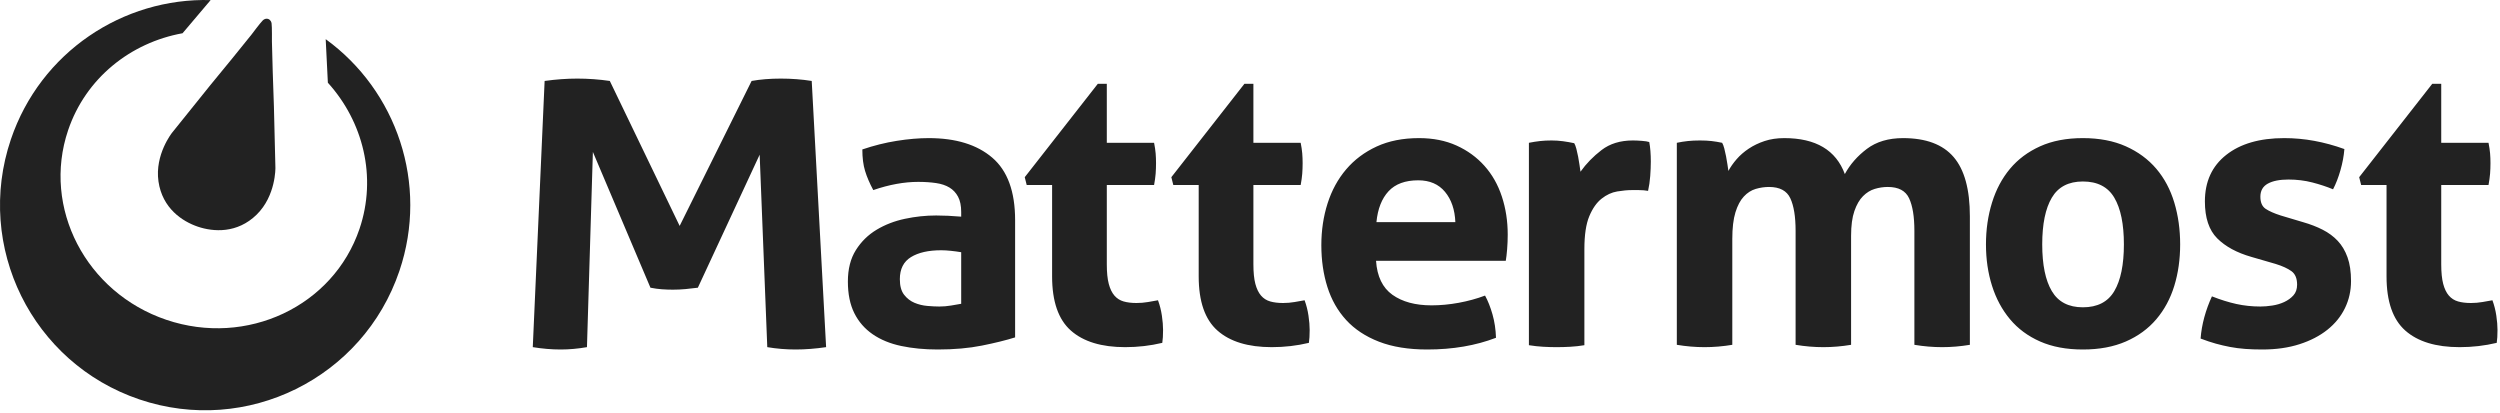
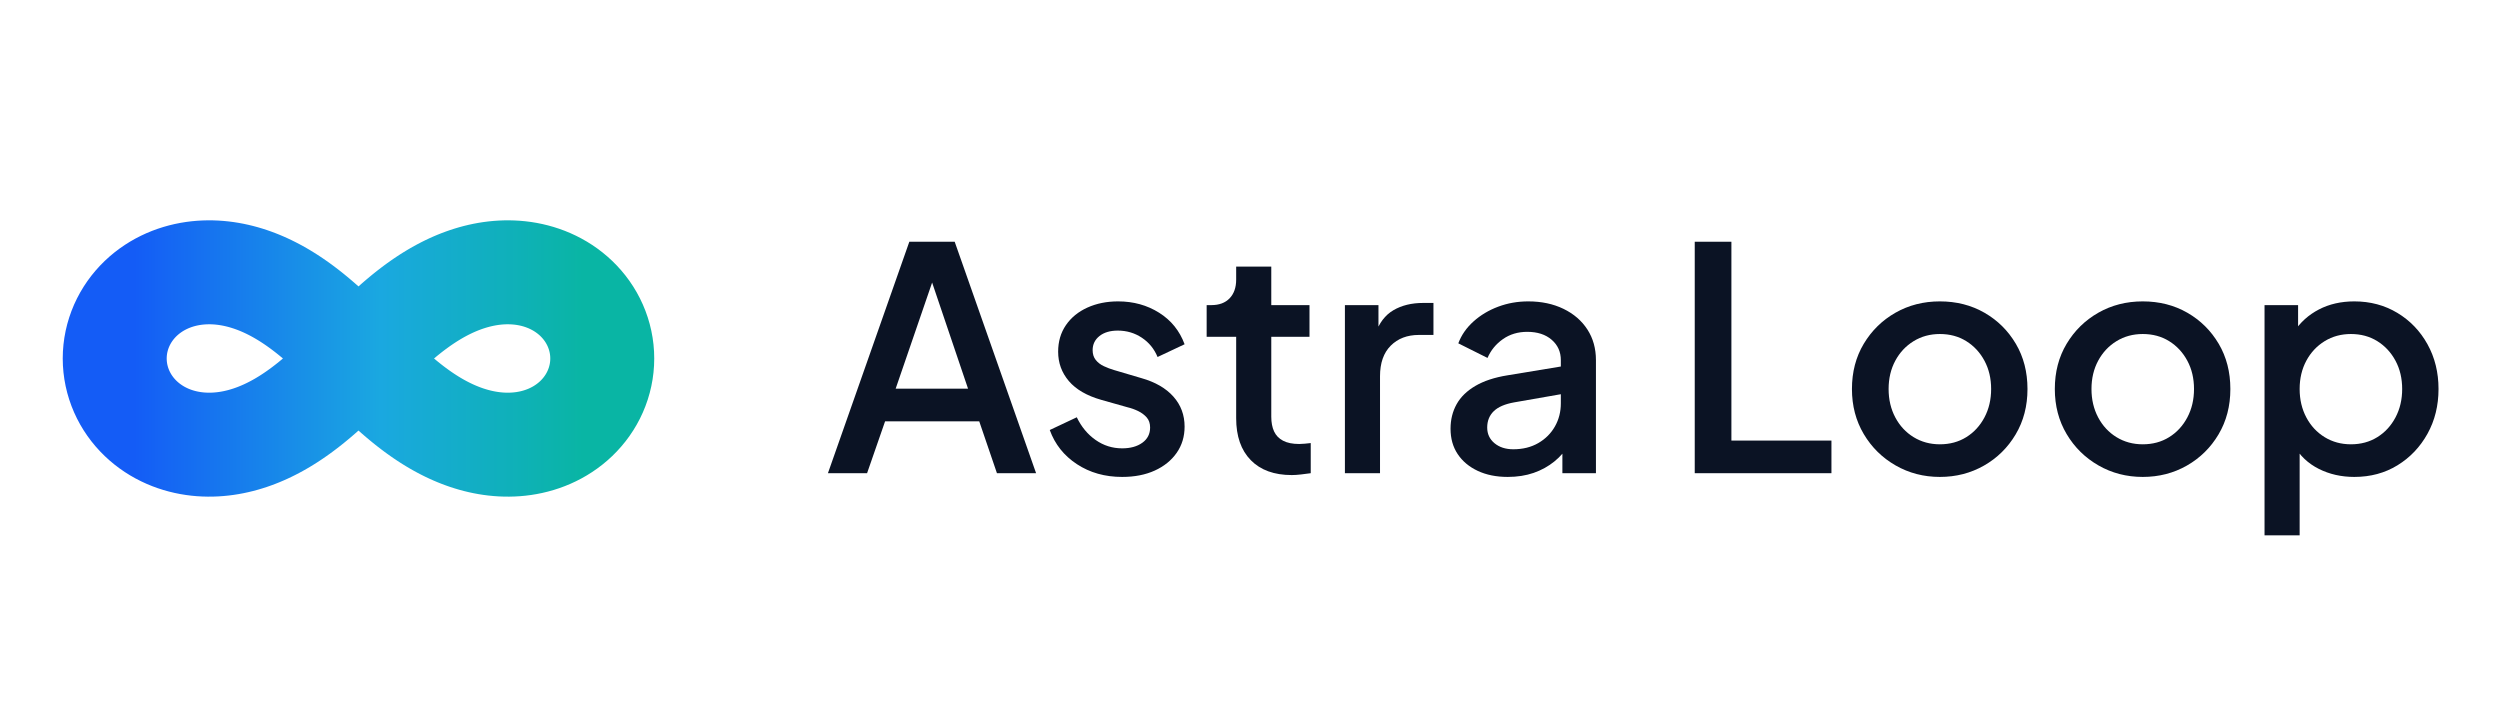
- <svg xmlns="http://www.w3.org/2000/svg" width="100%" height="100%" viewBox="0 0 1001 165" version="1.1" xml:space="preserve" style="fill-rule:evenodd;clip-rule:evenodd;stroke-linejoin:round;stroke-miterlimit:1.414;">
+ <svg xmlns="http://www.w3.org/2000/svg" viewBox="0 0 418.43 120.00" width="418.43" height="120.00" fill="none" role="img" aria-label="Astra Loop">
+   <defs>
+     <linearGradient id="astraInfLogo" x1="12%" y1="50%" x2="88%" y2="50%">
+       <stop offset="0%" stop-color="#145CF6" />
+       <stop offset="55%" stop-color="#1AA8E0" />
+       <stop offset="100%" stop-color="#09B5A4" />
+     </linearGradient>
+   </defs>
+   <path d="M66.151,66.152 L66.506,65.798 L66.858,65.446 L67.208,65.097 L67.555,64.752 L67.901,64.409 L68.245,64.070 L68.587,63.735 L68.927,63.403 L69.267,63.075 L69.605,62.750 L69.943,62.429 L70.279,62.112 L70.615,61.800 L70.951,61.491 L71.286,61.187 L71.621,60.887 L71.956,60.592 L72.291,60.301 L72.627,60.016 L72.962,59.735 L73.298,59.459 L73.635,59.188 L73.972,58.923 L74.310,58.663 L74.648,58.409 L74.988,58.161 L75.328,57.918 L75.669,57.682 L76.011,57.452 L76.354,57.228 L76.698,57.011 L77.043,56.801 L77.389,56.597 L77.736,56.401 L78.084,56.213 L78.433,56.031 L78.782,55.858 L79.133,55.692 L79.484,55.535 L79.836,55.386 L80.188,55.245 L80.541,55.113 L80.894,54.990 L81.247,54.877 L81.600,54.772 L81.952,54.677 L82.304,54.592 L82.656,54.516 L83.006,54.450 L83.355,54.395 L83.703,54.350 L84.049,54.315 L84.393,54.291 L84.734,54.278 L85.072,54.275 L85.407,54.284 L85.739,54.303 L86.067,54.333 L86.390,54.374 L86.709,54.426 L87.022,54.489 L87.330,54.562 L87.632,54.647 L87.928,54.742 L88.216,54.848 L88.497,54.963 L88.770,55.090 L89.036,55.226 L89.292,55.371 L89.539,55.526 L89.777,55.691 L90.006,55.864 L90.223,56.045 L90.431,56.234 L90.627,56.432 L90.812,56.636 L90.986,56.847 L91.148,57.065 L91.298,57.288 L91.435,57.517 L91.560,57.751 L91.673,57.990 L91.772,58.232 L91.859,58.478 L91.932,58.727 L91.993,58.979 L92.040,59.232 L92.073,59.487 L92.093,59.743 L92.100,60.000 L92.093,60.257 L92.073,60.513 L92.040,60.768 L91.993,61.021 L91.932,61.273 L91.859,61.522 L91.772,61.768 L91.673,62.010 L91.560,62.249 L91.435,62.483 L91.298,62.712 L91.148,62.935 L90.986,63.153 L90.812,63.364 L90.627,63.568 L90.431,63.766 L90.223,63.955 L90.006,64.136 L89.777,64.309 L89.539,64.474 L89.292,64.629 L89.036,64.774 L88.770,64.910 L88.497,65.037 L88.216,65.152 L87.928,65.258 L87.632,65.353 L87.330,65.438 L87.022,65.511 L86.709,65.574 L86.390,65.626 L86.067,65.667 L85.739,65.697 L85.407,65.716 L85.072,65.725 L84.734,65.722 L84.393,65.709 L84.049,65.685 L83.703,65.650 L83.355,65.605 L83.006,65.550 L82.656,65.484 L82.304,65.408 L81.952,65.323 L81.600,65.228 L81.247,65.123 L80.894,65.010 L80.541,64.887 L80.188,64.755 L79.836,64.614 L79.484,64.465 L79.133,64.308 L78.782,64.142 L78.433,63.969 L78.084,63.787 L77.736,63.599 L77.389,63.403 L77.043,63.199 L76.698,62.989 L76.354,62.772 L76.011,62.548 L75.669,62.318 L75.328,62.082 L74.988,61.839 L74.648,61.591 L74.310,61.337 L73.972,61.077 L73.635,60.812 L73.298,60.541 L72.962,60.265 L72.627,59.984 L72.291,59.699 L71.956,59.408 L71.621,59.113 L71.286,58.813 L70.951,58.509 L70.615,58.200 L70.279,57.888 L69.943,57.571 L69.605,57.250 L69.267,56.925 L68.927,56.597 L68.587,56.265 L68.245,55.930 L67.901,55.591 L67.555,55.248 L67.208,54.903 L66.858,54.554 L66.506,54.202 L66.151,53.848 L65.794,53.490 L65.433,53.130 L65.070,52.767 L64.702,52.402 L64.331,52.035 L63.956,51.665 L63.577,51.293 L63.194,50.919 L62.805,50.543 L62.412,50.166 L62.013,49.787 L61.609,49.407 L61.199,49.025 L60.783,48.643 L60.360,48.260 L59.931,47.876 L59.495,47.491 L59.051,47.107 L58.600,46.722 L58.141,46.338 L57.674,45.954 L57.198,45.571 L56.713,45.190 L56.218,44.810 L55.715,44.431 L55.201,44.055 L54.677,43.682 L54.142,43.311 L53.596,42.944 L53.040,42.581 L52.471,42.223 L51.891,41.869 L51.298,41.521 L50.693,41.179 L50.074,40.844 L49.443,40.516 L48.798,40.196 L48.140,39.885 L47.468,39.584 L46.781,39.293 L46.081,39.014 L45.366,38.747 L44.636,38.492 L43.892,38.253 L43.133,38.028 L42.360,37.820 L41.572,37.629 L40.769,37.456 L39.953,37.304 L39.122,37.172 L38.278,37.063 L37.421,36.978 L36.551,36.917 L35.669,36.883 L34.776,36.876 L33.873,36.899 L32.960,36.951 L32.038,37.036 L31.110,37.154 L30.175,37.307 L29.236,37.496 L28.294,37.722 L27.351,37.986 L26.408,38.290 L25.468,38.634 L24.534,39.020 L23.606,39.449 L22.688,39.920 L21.782,40.435 L20.891,40.994 L20.017,41.598 L19.164,42.245 L18.334,42.937 L17.530,43.671 L16.756,44.449 L16.014,45.269 L15.307,46.129 L14.638,47.028 L14.011,47.965 L13.427,48.937 L12.890,49.942 L12.402,50.978 L11.966,52.042 L11.583,53.131 L11.256,54.241 L10.986,55.371 L10.774,56.515 L10.622,57.670 L10.531,58.833 L10.500,60.000 L10.531,61.167 L10.622,62.330 L10.774,63.485 L10.986,64.629 L11.256,65.759 L11.583,66.869 L11.966,67.958 L12.402,69.022 L12.890,70.058 L13.427,71.063 L14.011,72.035 L14.638,72.972 L15.307,73.871 L16.014,74.731 L16.756,75.551 L17.530,76.329 L18.334,77.063 L19.164,77.755 L20.017,78.402 L20.891,79.006 L21.782,79.565 L22.688,80.080 L23.606,80.551 L24.534,80.980 L25.468,81.366 L26.408,81.710 L27.351,82.014 L28.294,82.278 L29.236,82.504 L30.175,82.693 L31.110,82.846 L32.038,82.964 L32.960,83.049 L33.873,83.101 L34.776,83.124 L35.669,83.117 L36.551,83.083 L37.421,83.022 L38.278,82.937 L39.122,82.828 L39.953,82.696 L40.769,82.544 L41.572,82.371 L42.360,82.180 L43.133,81.972 L43.892,81.747 L44.636,81.508 L45.366,81.253 L46.081,80.986 L46.781,80.707 L47.468,80.416 L48.140,80.115 L48.798,79.804 L49.443,79.484 L50.074,79.156 L50.693,78.821 L51.298,78.479 L51.891,78.131 L52.471,77.777 L53.040,77.419 L53.596,77.056 L54.142,76.689 L54.677,76.318 L55.201,75.945 L55.715,75.569 L56.218,75.190 L56.713,74.810 L57.198,74.429 L57.674,74.046 L58.141,73.662 L58.600,73.278 L59.051,72.893 L59.495,72.509 L59.931,72.124 L60.360,71.740 L60.783,71.357 L61.199,70.975 L61.609,70.593 L62.013,70.213 L62.412,69.834 L62.805,69.457 L63.194,69.081 L63.577,68.707 L63.956,68.335 L64.331,67.965 L64.702,67.598 L65.070,67.233 L65.433,66.870 L65.794,66.510 L66.151,66.152 L53.849,53.848 L53.494,54.202 L53.142,54.554 L52.792,54.903 L52.445,55.248 L52.099,55.591 L51.755,55.930 L51.413,56.265 L51.073,56.597 L50.733,56.925 L50.395,57.250 L50.057,57.571 L49.721,57.888 L49.385,58.200 L49.049,58.509 L48.714,58.813 L48.379,59.113 L48.044,59.408 L47.709,59.699 L47.373,59.984 L47.038,60.265 L46.702,60.541 L46.365,60.812 L46.028,61.077 L45.690,61.337 L45.352,61.591 L45.012,61.839 L44.672,62.082 L44.331,62.318 L43.989,62.548 L43.646,62.772 L43.302,62.989 L42.957,63.199 L42.611,63.403 L42.264,63.599 L41.916,63.787 L41.567,63.969 L41.218,64.142 L40.867,64.308 L40.516,64.465 L40.164,64.614 L39.812,64.755 L39.459,64.887 L39.106,65.010 L38.753,65.123 L38.400,65.228 L38.048,65.323 L37.696,65.408 L37.344,65.484 L36.994,65.550 L36.645,65.605 L36.297,65.650 L35.951,65.685 L35.607,65.709 L35.266,65.722 L34.928,65.725 L34.593,65.716 L34.261,65.697 L33.933,65.667 L33.610,65.626 L33.291,65.574 L32.978,65.511 L32.670,65.438 L32.368,65.353 L32.072,65.258 L31.784,65.152 L31.503,65.037 L31.230,64.910 L30.964,64.774 L30.708,64.629 L30.461,64.474 L30.223,64.309 L29.994,64.136 L29.777,63.955 L29.569,63.766 L29.373,63.568 L29.188,63.364 L29.014,63.153 L28.852,62.935 L28.702,62.712 L28.565,62.483 L28.440,62.249 L28.327,62.010 L28.228,61.768 L28.141,61.522 L28.068,61.273 L28.007,61.021 L27.960,60.768 L27.927,60.513 L27.907,60.257 L27.900,60.000 L27.907,59.743 L27.927,59.487 L27.960,59.232 L28.007,58.979 L28.068,58.727 L28.141,58.478 L28.228,58.232 L28.327,57.990 L28.440,57.751 L28.565,57.517 L28.702,57.288 L28.852,57.065 L29.014,56.847 L29.188,56.636 L29.373,56.432 L29.569,56.234 L29.777,56.045 L29.994,55.864 L30.223,55.691 L30.461,55.526 L30.708,55.371 L30.964,55.226 L31.230,55.090 L31.503,54.963 L31.784,54.848 L32.072,54.742 L32.368,54.647 L32.670,54.562 L32.978,54.489 L33.291,54.426 L33.610,54.374 L33.933,54.333 L34.261,54.303 L34.593,54.284 L34.928,54.275 L35.266,54.278 L35.607,54.291 L35.951,54.315 L36.297,54.350 L36.645,54.395 L36.994,54.450 L37.344,54.516 L37.696,54.592 L38.048,54.677 L38.400,54.772 L38.753,54.877 L39.106,54.990 L39.459,55.113 L39.812,55.245 L40.164,55.386 L40.516,55.535 L40.867,55.692 L41.218,55.858 L41.567,56.031 L41.916,56.213 L42.264,56.401 L42.611,56.597 L42.957,56.801 L43.302,57.011 L43.646,57.228 L43.989,57.452 L44.331,57.682 L44.672,57.918 L45.012,58.161 L45.352,58.409 L45.690,58.663 L46.028,58.923 L46.365,59.188 L46.702,59.459 L47.038,59.735 L47.373,60.016 L47.709,60.301 L48.044,60.592 L48.379,60.887 L48.714,61.187 L49.049,61.491 L49.385,61.800 L49.721,62.112 L50.057,62.429 L50.395,62.750 L50.733,63.075 L51.073,63.403 L51.413,63.735 L51.755,64.070 L52.099,64.409 L52.445,64.752 L52.792,65.097 L53.142,65.446 L53.494,65.798 L53.849,66.152 L54.206,66.510 L54.567,66.870 L54.930,67.233 L55.298,67.598 L55.669,67.965 L56.044,68.335 L56.423,68.707 L56.806,69.081 L57.195,69.457 L57.588,69.834 L57.987,70.213 L58.391,70.593 L58.801,70.975 L59.217,71.357 L59.640,71.740 L60.069,72.124 L60.505,72.509 L60.949,72.893 L61.400,73.278 L61.859,73.662 L62.326,74.046 L62.802,74.429 L63.287,74.810 L63.782,75.190 L64.285,75.569 L64.799,75.945 L65.323,76.318 L65.858,76.689 L66.404,77.056 L66.960,77.419 L67.529,77.777 L68.109,78.131 L68.702,78.479 L69.307,78.821 L69.926,79.156 L70.557,79.484 L71.202,79.804 L71.860,80.115 L72.532,80.416 L73.219,80.707 L73.919,80.986 L74.634,81.253 L75.364,81.508 L76.108,81.747 L76.867,81.972 L77.640,82.180 L78.428,82.371 L79.231,82.544 L80.047,82.696 L80.878,82.828 L81.722,82.937 L82.579,83.022 L83.449,83.083 L84.331,83.117 L85.224,83.124 L86.127,83.101 L87.040,83.049 L87.962,82.964 L88.890,82.846 L89.825,82.693 L90.764,82.504 L91.706,82.278 L92.649,82.014 L93.592,81.710 L94.532,81.366 L95.466,80.980 L96.394,80.551 L97.312,80.080 L98.218,79.565 L99.109,79.006 L99.983,78.402 L100.836,77.755 L101.666,77.063 L102.470,76.329 L103.244,75.551 L103.986,74.731 L104.693,73.871 L105.362,72.972 L105.989,72.035 L106.573,71.063 L107.110,70.058 L107.598,69.022 L108.034,67.958 L108.417,66.869 L108.744,65.759 L109.014,64.629 L109.226,63.485 L109.378,62.330 L109.469,61.167 L109.500,60.000 L109.469,58.833 L109.378,57.670 L109.226,56.515 L109.014,55.371 L108.744,54.241 L108.417,53.131 L108.034,52.042 L107.598,50.978 L107.110,49.942 L106.573,48.937 L105.989,47.965 L105.362,47.028 L104.693,46.129 L103.986,45.269 L103.244,44.449 L102.470,43.671 L101.666,42.937 L100.836,42.245 L99.983,41.598 L99.109,40.994 L98.218,40.435 L97.312,39.920 L96.394,39.449 L95.466,39.020 L94.532,38.634 L93.592,38.290 L92.649,37.986 L91.706,37.722 L90.764,37.496 L89.825,37.307 L88.890,37.154 L87.962,37.036 L87.040,36.951 L86.127,36.899 L85.224,36.876 L84.331,36.883 L83.449,36.917 L82.579,36.978 L81.722,37.063 L80.878,37.172 L80.047,37.304 L79.231,37.456 L78.428,37.629 L77.640,37.820 L76.867,38.028 L76.108,38.253 L75.364,38.492 L74.634,38.747 L73.919,39.014 L73.219,39.293 L72.532,39.584 L71.860,39.885 L71.202,40.196 L70.557,40.516 L69.926,40.844 L69.307,41.179 L68.702,41.521 L68.109,41.869 L67.529,42.223 L66.960,42.581 L66.404,42.944 L65.858,43.311 L65.323,43.682 L64.799,44.055 L64.285,44.431 L63.782,44.810 L63.287,45.190 L62.802,45.571 L62.326,45.954 L61.859,46.338 L61.400,46.722 L60.949,47.107 L60.505,47.491 L60.069,47.876 L59.640,48.260 L59.217,48.643 L58.801,49.025 L58.391,49.407 L57.987,49.787 L57.588,50.166 L57.195,50.543 L56.806,50.919 L56.423,51.293 L56.044,51.665 L55.669,52.035 L55.298,52.402 L54.930,52.767 L54.567,53.130 L54.206,53.490 L53.849,53.848 Z" fill="url(#astraInfLogo)" />
  <g>
-     <path d="M384.862,84.87c0,-2.501 -0.418,-4.536 -1.253,-6.102c-0.833,-1.562 -1.981,-2.79 -3.441,-3.674c-1.46,-0.888 -3.26,-1.489 -5.397,-1.8c-2.139,-0.313 -4.512,-0.469 -7.12,-0.469c-5.632,0 -11.628,1.094 -17.991,3.284c-1.461,-2.712 -2.555,-5.268 -3.284,-7.666c-0.73,-2.398 -1.097,-5.266 -1.097,-8.605c4.59,-1.564 9.178,-2.711 13.768,-3.441c4.588,-0.73 8.867,-1.096 12.828,-1.096c10.848,0 19.322,2.607 25.424,7.824c6.101,5.215 9.152,13.557 9.152,25.03l0,46.934c-3.651,1.147 -8.084,2.243 -13.299,3.286c-5.213,1.043 -11.107,1.565 -17.678,1.565c-5.319,0 -10.196,-0.47 -14.629,-1.409c-4.432,-0.938 -8.24,-2.504 -11.418,-4.694c-3.183,-2.188 -5.633,-5.005 -7.356,-8.447c-1.719,-3.443 -2.58,-7.666 -2.58,-12.673c0,-5.005 1.069,-9.203 3.207,-12.593c2.138,-3.389 4.903,-6.102 8.291,-8.135c3.391,-2.034 7.171,-3.494 11.344,-4.381c4.172,-0.887 8.343,-1.33 12.515,-1.33c3.025,0 6.362,0.158 10.014,0.469l0,-1.877Zm0,16.115c-1.253,-0.209 -2.608,-0.393 -4.07,-0.548c-1.46,-0.156 -2.761,-0.234 -3.91,-0.234c-5.111,0 -9.153,0.911 -12.126,2.737c-2.972,1.825 -4.458,4.772 -4.458,8.839c0,2.713 0.574,4.797 1.721,6.259c1.147,1.459 2.53,2.528 4.146,3.205c1.617,0.679 3.336,1.096 5.162,1.253c1.827,0.155 3.417,0.236 4.771,0.236c1.566,0 3.131,-0.132 4.694,-0.393c1.566,-0.261 2.921,-0.494 4.07,-0.704l0,-20.65Zm36.4,-26.91l-10.17,0l-0.784,-3.129l29.258,-37.391l3.598,0l0,23.623l18.93,0c0.311,1.566 0.521,2.973 0.627,4.224c0.102,1.253 0.154,2.556 0.154,3.913c0,1.459 -0.052,2.867 -0.154,4.223c-0.106,1.357 -0.316,2.869 -0.627,4.537l-18.93,0l0,31.76c0,3.232 0.262,5.839 0.784,7.822c0.519,1.979 1.276,3.545 2.266,4.693c0.993,1.147 2.217,1.929 3.677,2.346c1.46,0.419 3.183,0.627 5.162,0.627c1.566,0 3.103,-0.131 4.617,-0.392c1.511,-0.26 2.841,-0.495 3.988,-0.703c0.732,1.979 1.251,4.04 1.565,6.179c0.314,2.138 0.469,4.043 0.469,5.711c0,1.147 -0.025,2.111 -0.078,2.894c-0.052,0.781 -0.129,1.54 -0.235,2.268c-4.797,1.149 -9.75,1.72 -14.861,1.72c-9.492,0 -16.742,-2.215 -21.747,-6.646c-5.006,-4.434 -7.509,-11.658 -7.509,-21.67l0,-36.609Zm58.696,0l-10.168,0l-0.784,-3.129l29.257,-37.391l3.598,0l0,23.623l18.93,0c0.312,1.566 0.522,2.973 0.627,4.224c0.102,1.253 0.155,2.556 0.155,3.913c0,1.459 -0.053,2.867 -0.155,4.223c-0.105,1.357 -0.315,2.869 -0.627,4.537l-18.93,0l0,31.76c0,3.232 0.263,5.839 0.783,7.822c0.522,1.979 1.278,3.545 2.268,4.693c0.992,1.147 2.215,1.929 3.677,2.346c1.459,0.419 3.182,0.627 5.161,0.627c1.565,0 3.103,-0.131 4.617,-0.392c1.512,-0.26 2.842,-0.495 3.989,-0.703c0.73,1.979 1.251,4.04 1.563,6.179c0.315,2.138 0.471,4.043 0.471,5.711c0,1.147 -0.026,2.111 -0.079,2.894c-0.051,0.781 -0.129,1.54 -0.234,2.268c-4.798,1.149 -9.75,1.72 -14.863,1.72c-9.49,0 -16.74,-2.215 -21.746,-6.646c-5.006,-4.434 -7.51,-11.658 -7.51,-21.67l0,-36.609Zm102.767,14.865c-0.208,-5.009 -1.591,-9.049 -4.146,-12.126c-2.555,-3.077 -6.127,-4.617 -10.717,-4.617c-5.215,0 -9.178,1.461 -11.89,4.381c-2.711,2.921 -4.327,7.041 -4.848,12.362l31.601,0Zm-31.759,15.486c0.418,6.258 2.608,10.795 6.571,13.612c3.963,2.816 9.178,4.224 15.646,4.224c3.546,0 7.168,-0.34 10.872,-1.019c3.703,-0.677 7.222,-1.642 10.561,-2.893c1.147,2.086 2.137,4.589 2.972,7.51c0.834,2.918 1.303,6.049 1.408,9.386c-8.136,3.129 -17.315,4.694 -27.537,4.694c-7.508,0 -13.947,-1.043 -19.321,-3.13c-5.37,-2.085 -9.751,-4.981 -13.14,-8.681c-3.39,-3.703 -5.894,-8.11 -7.51,-13.222c-1.616,-5.11 -2.423,-10.689 -2.423,-16.737c0,-5.946 0.833,-11.526 2.502,-16.741c1.667,-5.217 4.145,-9.752 7.431,-13.61c3.285,-3.861 7.352,-6.911 12.203,-9.154c4.85,-2.242 10.508,-3.364 16.974,-3.364c5.632,0 10.639,0.991 15.019,2.973c4.381,1.981 8.109,4.694 11.186,8.137c3.077,3.439 5.399,7.535 6.963,12.28c1.565,4.745 2.347,9.831 2.347,15.253c0,1.982 -0.078,3.939 -0.235,5.867c-0.156,1.928 -0.341,3.468 -0.547,4.615l-51.942,0Zm61.208,-47.248c1.564,-0.311 3.05,-0.547 4.458,-0.702c1.41,-0.159 2.946,-0.236 4.616,-0.236c1.565,0 3.104,0.106 4.614,0.312c1.514,0.209 3,0.471 4.458,0.784c0.315,0.522 0.602,1.277 0.862,2.268c0.261,0.991 0.495,2.034 0.704,3.13c0.209,1.095 0.39,2.188 0.547,3.285c0.157,1.096 0.286,2.005 0.392,2.739c2.294,-3.235 5.112,-6.13 8.448,-8.684c3.338,-2.556 7.51,-3.834 12.515,-3.834c1.045,0 2.244,0.052 3.599,0.157c1.355,0.104 2.346,0.26 2.972,0.47c0.209,1.041 0.366,2.241 0.469,3.597c0.107,1.356 0.158,2.764 0.158,4.225c0,1.773 -0.08,3.702 -0.235,5.788c-0.157,2.086 -0.444,4.067 -0.862,5.945c-1.147,-0.21 -2.424,-0.313 -3.831,-0.313c-1.408,0 -2.27,0 -2.581,0c-1.775,0 -3.755,0.183 -5.947,0.547c-2.189,0.366 -4.275,1.33 -6.257,2.896c-1.983,1.564 -3.624,3.911 -4.929,7.041c-1.303,3.127 -1.957,7.508 -1.957,13.141l0,38.486c-1.875,0.311 -3.752,0.52 -5.631,0.624c-1.876,0.105 -3.701,0.156 -5.475,0.156c-1.774,0 -3.572,-0.051 -5.398,-0.156c-1.825,-0.104 -3.728,-0.313 -5.709,-0.624l0,-81.042Zm59.226,0c1.459,-0.311 2.92,-0.547 4.379,-0.702c1.461,-0.159 3.077,-0.236 4.851,-0.236c1.773,0 3.337,0.077 4.693,0.236c1.356,0.155 2.764,0.391 4.224,0.702c0.312,0.522 0.601,1.279 0.861,2.27c0.26,0.99 0.496,2.035 0.704,3.128c0.209,1.096 0.39,2.164 0.547,3.207c0.159,1.043 0.288,1.93 0.392,2.66c0.832,-1.563 1.929,-3.128 3.286,-4.694c1.355,-1.562 2.971,-2.969 4.848,-4.223c1.877,-1.252 3.989,-2.269 6.337,-3.05c2.346,-0.784 4.981,-1.175 7.901,-1.175c12.619,0 20.702,4.799 24.249,14.395c2.085,-3.86 5.032,-7.222 8.838,-10.092c3.808,-2.869 8.632,-4.303 14.474,-4.303c9.177,0 15.93,2.532 20.258,7.59c4.33,5.057 6.494,12.958 6.494,23.702l0,51.47c-3.754,0.626 -7.459,0.937 -11.108,0.937c-3.651,0 -7.354,-0.311 -11.108,-0.937l0,-45.684c0,-5.632 -0.705,-9.959 -2.114,-12.983c-1.406,-3.025 -4.248,-4.538 -8.524,-4.538c-1.775,0 -3.52,0.262 -5.24,0.782c-1.723,0.52 -3.287,1.485 -4.694,2.894c-1.408,1.408 -2.555,3.391 -3.443,5.946c-0.887,2.553 -1.33,5.867 -1.33,9.934l0,43.649c-3.755,0.626 -7.458,0.937 -11.108,0.937c-3.65,0 -7.354,-0.311 -11.109,-0.937l0,-45.684c0,-5.632 -0.703,-9.959 -2.112,-12.983c-1.408,-3.025 -4.249,-4.538 -8.525,-4.538c-1.771,0 -3.546,0.262 -5.32,0.782c-1.771,0.52 -3.363,1.538 -4.771,3.051c-1.409,1.511 -2.53,3.623 -3.363,6.336c-0.835,2.711 -1.253,6.258 -1.253,10.638l0,42.398c-3.755,0.626 -7.455,0.937 -11.107,0.937c-3.651,0 -7.352,-0.311 -11.107,-0.937l0,-80.885Zm162.58,65.865c5.841,0 10.039,-2.163 12.593,-6.493c2.556,-4.327 3.834,-10.56 3.834,-18.694c0,-8.136 -1.278,-14.367 -3.834,-18.696c-2.554,-4.33 -6.752,-6.493 -12.593,-6.493c-5.736,0 -9.882,2.163 -12.437,6.493c-2.557,4.329 -3.835,10.56 -3.835,18.696c0,8.134 1.278,14.367 3.835,18.694c2.555,4.33 6.701,6.493 12.437,6.493Zm0,16.897c-6.571,0 -12.282,-1.07 -17.131,-3.208c-4.85,-2.137 -8.866,-5.11 -12.047,-8.918c-3.181,-3.807 -5.58,-8.265 -7.195,-13.376c-1.618,-5.111 -2.426,-10.637 -2.426,-16.582c0,-5.945 0.808,-11.526 2.426,-16.74c1.615,-5.215 4.014,-9.726 7.195,-13.533c3.181,-3.808 7.197,-6.803 12.047,-8.996c4.849,-2.19 10.56,-3.286 17.131,-3.286c6.571,0 12.306,1.096 17.209,3.286c4.901,2.193 8.968,5.188 12.204,8.996c3.233,3.807 5.631,8.318 7.197,13.533c1.564,5.214 2.345,10.795 2.345,16.74c0,5.945 -0.781,11.471 -2.345,16.582c-1.566,5.111 -3.964,9.569 -7.197,13.376c-3.236,3.808 -7.303,6.781 -12.204,8.918c-4.903,2.138 -10.638,3.208 -17.209,3.208Zm67.477,-37.078c-5.842,-1.67 -10.405,-4.146 -13.689,-7.432c-3.286,-3.284 -4.929,-8.213 -4.929,-14.785c0,-7.927 2.843,-14.13 8.528,-18.615c5.683,-4.486 13.429,-6.729 23.232,-6.729c4.068,0 8.082,0.366 12.046,1.096c3.964,0.73 7.979,1.824 12.046,3.286c-0.209,2.71 -0.73,5.526 -1.566,8.448c-0.832,2.919 -1.823,5.474 -2.97,7.667c-2.504,-1.044 -5.267,-1.957 -8.293,-2.74c-3.023,-0.781 -6.205,-1.172 -9.542,-1.172c-3.547,0 -6.309,0.547 -8.293,1.642c-1.981,1.096 -2.972,2.843 -2.972,5.24c0,2.295 0.704,3.912 2.112,4.851c1.408,0.938 3.417,1.827 6.023,2.659l8.918,2.662c2.921,0.833 5.554,1.849 7.901,3.049c2.346,1.2 4.355,2.686 6.023,4.458c1.669,1.773 2.972,3.964 3.91,6.571c0.94,2.608 1.41,5.788 1.41,9.542c0,3.861 -0.809,7.459 -2.426,10.796c-1.616,3.338 -3.964,6.232 -7.04,8.682c-3.077,2.453 -6.806,4.382 -11.187,5.789c-4.379,1.409 -9.334,2.113 -14.862,2.113c-2.504,0 -4.796,-0.079 -6.882,-0.235c-2.087,-0.158 -4.094,-0.418 -6.024,-0.782c-1.929,-0.366 -3.833,-0.808 -5.71,-1.33c-1.878,-0.521 -3.912,-1.199 -6.102,-2.034c0.21,-2.817 0.705,-5.659 1.486,-8.526c0.782,-2.867 1.8,-5.659 3.051,-8.371c3.442,1.357 6.702,2.373 9.779,3.051c3.077,0.679 6.284,1.019 9.62,1.019c1.462,0 3.052,-0.132 4.771,-0.393c1.722,-0.261 3.313,-0.73 4.773,-1.408c1.461,-0.678 2.687,-1.565 3.677,-2.659c0.991,-1.095 1.484,-2.529 1.484,-4.304c0,-2.501 -0.755,-4.301 -2.267,-5.396c-1.513,-1.094 -3.625,-2.062 -6.335,-2.895l-9.701,-2.815Zm54.112,-28.787l-10.167,0l-0.785,-3.129l29.256,-37.391l3.598,0l0,23.623l18.931,0c0.313,1.566 0.521,2.973 0.627,4.224c0.103,1.253 0.156,2.556 0.156,3.913c0,1.459 -0.053,2.867 -0.156,4.223c-0.106,1.357 -0.314,2.869 -0.627,4.537l-18.931,0l0,31.76c0,3.232 0.263,5.839 0.783,7.822c0.523,1.979 1.278,3.545 2.268,4.693c0.993,1.147 2.218,1.929 3.677,2.346c1.459,0.419 3.183,0.627 5.163,0.627c1.565,0 3.102,-0.131 4.616,-0.392c1.511,-0.26 2.841,-0.495 3.988,-0.703c0.731,1.979 1.253,4.04 1.564,6.179c0.315,2.138 0.47,4.043 0.47,5.711c0,1.147 -0.026,2.111 -0.078,2.894c-0.052,0.781 -0.129,1.54 -0.235,2.268c-4.796,1.149 -9.75,1.72 -14.861,1.72c-9.492,0 -16.741,-2.215 -21.748,-6.646c-5.005,-4.434 -7.509,-11.658 -7.509,-21.67l0,-36.609Zm-737.501,-41.662c4.521,-0.629 8.87,-0.945 13.05,-0.945c4.407,0 8.758,0.316 13.051,0.945l27.965,58.043l28.812,-58.043c3.503,-0.629 7.399,-0.945 11.694,-0.945c4.294,0 8.416,0.316 12.372,0.945l5.762,106.583c-4.292,0.63 -8.36,0.944 -12.201,0.944c-3.844,0 -7.627,-0.314 -11.355,-0.944l-3.052,-77.061l-24.745,53.261c-1.583,0.21 -3.22,0.396 -4.916,0.551c-1.695,0.158 -3.388,0.236 -5.084,0.236c-1.47,0 -2.937,-0.052 -4.405,-0.157c-1.469,-0.105 -2.994,-0.316 -4.577,-0.63l-23.049,-54.365l-2.373,78.165c-3.615,0.63 -7.118,0.944 -10.509,0.944c-3.616,0 -7.346,-0.314 -11.185,-0.944l4.745,-106.583Z" style="fill:#222;" />
-     <path d="M130.41,15.678l0.865,17.434c14.134,15.615 19.713,37.729 12.677,58.513c-10.503,31.025 -45.136,47.334 -77.354,36.427c-32.219,-10.906 -49.823,-44.899 -39.32,-75.924c7.059,-20.853 25.019,-35.058 45.82,-38.819l11.239,-13.279c-35.063,-0.949 -68.143,20.815 -79.979,55.778c-14.542,42.958 8.493,89.571 51.451,104.114c42.958,14.542 89.572,-8.494 104.115,-51.452c11.816,-34.906 -1.179,-72.227 -29.514,-92.792Z" style="fill:#222;" />
-     <path d="M110.273,67.122l-0.595,-24.373l-0.477,-14.025l-0.323,-12.15c0,0 0.067,-5.859 -0.137,-7.236c-0.043,-0.29 -0.134,-0.525 -0.243,-0.731l-0.041,-0.086l-0.047,-0.075c-0.224,-0.387 -0.578,-0.701 -1.035,-0.856c-0.467,-0.158 -0.951,-0.119 -1.371,0.062l-0.026,0.01l-0.145,0.074c-0.199,0.097 -0.402,0.223 -0.6,0.415c-0.999,0.969 -4.504,5.664 -4.504,5.664l-7.638,9.456l-8.898,10.851l-15.278,18.999c0,0 -7.011,8.75 -5.462,19.521c1.55,10.77 9.557,16.017 15.769,18.12c6.211,2.103 15.759,2.799 23.533,-4.816c7.773,-7.615 7.518,-18.824 7.518,-18.824Z" style="fill:#222;" />
+     <path fill="#0B1324" d="M 138.572 79.200 152.196 40.460 H 159.788 L 173.412 79.200 H 166.860 L 163.896 70.516 H 148.140 L 145.124 79.200 Z M 149.908 65.056 H 162.024 L 155.160 44.776 H 156.876 Z" />
+     <path fill="#0B1324" d="M 187.816 79.824 Q 183.500 79.824 180.250 77.692 Q 177.000 75.560 175.700 71.972 L 180.224 69.840 Q 181.368 72.232 183.370 73.636 Q 185.372 75.040 187.816 75.040 Q 189.896 75.040 191.196 74.104 Q 192.496 73.168 192.496 71.556 Q 192.496 70.516 191.924 69.866 Q 191.352 69.216 190.494 68.800 Q 189.636 68.384 188.752 68.176 L 184.332 66.928 Q 180.692 65.888 178.898 63.782 Q 177.104 61.676 177.104 58.868 Q 177.104 56.320 178.404 54.422 Q 179.704 52.524 181.992 51.484 Q 184.280 50.444 187.140 50.444 Q 190.988 50.444 194.004 52.342 Q 197.020 54.240 198.268 57.620 L 193.744 59.752 Q 192.912 57.724 191.118 56.528 Q 189.324 55.332 187.088 55.332 Q 185.164 55.332 184.020 56.242 Q 182.876 57.152 182.876 58.608 Q 182.876 59.596 183.396 60.246 Q 183.916 60.896 184.748 61.286 Q 185.580 61.676 186.464 61.936 L 191.040 63.288 Q 194.524 64.276 196.396 66.382 Q 198.268 68.488 198.268 71.400 Q 198.268 73.896 196.942 75.794 Q 195.616 77.692 193.276 78.758 Q 190.936 79.824 187.816 79.824 Z" />
+     <path fill="#0B1324" d="M 216.208 79.512 Q 211.788 79.512 209.344 77.016 Q 206.900 74.520 206.900 69.996 V 56.372 H 201.960 V 51.068 H 202.740 Q 204.716 51.068 205.808 49.924 Q 206.900 48.780 206.900 46.804 V 44.620 H 212.776 V 51.068 H 219.172 V 56.372 H 212.776 V 69.736 Q 212.776 71.192 213.244 72.206 Q 213.712 73.220 214.752 73.766 Q 215.792 74.312 217.456 74.312 Q 217.872 74.312 218.392 74.260 Q 218.912 74.208 219.380 74.156 V 79.200 Q 218.652 79.304 217.768 79.408 Q 216.884 79.512 216.208 79.512 Z" />
+     <path fill="#0B1324" d="M 225.100 79.200 V 51.068 H 230.716 V 56.736 L 230.196 55.904 Q 231.132 53.148 233.212 51.926 Q 235.292 50.704 238.204 50.704 H 239.920 V 56.060 H 237.476 Q 234.564 56.060 232.770 57.854 Q 230.976 59.648 230.976 62.976 V 79.200 Z" />
+     <path fill="#0B1324" d="M 252.348 79.824 Q 249.488 79.824 247.330 78.810 Q 245.172 77.796 243.976 76.002 Q 242.780 74.208 242.780 71.764 Q 242.780 69.476 243.794 67.656 Q 244.808 65.836 246.940 64.588 Q 249.072 63.340 252.296 62.820 L 262.072 61.208 V 65.836 L 253.440 67.344 Q 251.100 67.760 250.008 68.826 Q 248.916 69.892 248.916 71.556 Q 248.916 73.168 250.138 74.182 Q 251.360 75.196 253.284 75.196 Q 255.676 75.196 257.470 74.156 Q 259.264 73.116 260.252 71.374 Q 261.240 69.632 261.240 67.500 V 60.272 Q 261.240 58.192 259.706 56.866 Q 258.172 55.540 255.624 55.540 Q 253.284 55.540 251.542 56.762 Q 249.800 57.984 248.968 59.908 L 244.080 57.464 Q 244.860 55.384 246.628 53.798 Q 248.396 52.212 250.762 51.328 Q 253.128 50.444 255.780 50.444 Q 259.108 50.444 261.682 51.692 Q 264.256 52.940 265.686 55.150 Q 267.116 57.360 267.116 60.272 V 79.200 H 261.500 V 74.104 L 262.696 74.260 Q 261.708 75.976 260.174 77.224 Q 258.640 78.472 256.690 79.148 Q 254.740 79.824 252.348 79.824 Z" />
+     <path fill="#0B1324" d="M 283.652 79.200 V 40.460 H 289.788 V 73.740 H 306.532 V 79.200 Z" />
+     <path fill="#0B1324" d="M 324.680 79.824 Q 320.624 79.824 317.270 77.900 Q 313.916 75.976 311.940 72.648 Q 309.964 69.320 309.964 65.108 Q 309.964 60.844 311.940 57.542 Q 313.916 54.240 317.244 52.342 Q 320.572 50.444 324.680 50.444 Q 328.840 50.444 332.142 52.342 Q 335.444 54.240 337.394 57.542 Q 339.344 60.844 339.344 65.108 Q 339.344 69.372 337.368 72.700 Q 335.392 76.028 332.064 77.926 Q 328.736 79.824 324.680 79.824 Z M 324.680 74.364 Q 327.176 74.364 329.100 73.168 Q 331.024 71.972 332.142 69.866 Q 333.260 67.760 333.260 65.108 Q 333.260 62.456 332.142 60.376 Q 331.024 58.296 329.100 57.100 Q 327.176 55.904 324.680 55.904 Q 322.236 55.904 320.286 57.100 Q 318.336 58.296 317.218 60.376 Q 316.100 62.456 316.100 65.108 Q 316.100 67.760 317.218 69.866 Q 318.336 71.972 320.286 73.168 Q 322.236 74.364 324.680 74.364 Z" />
+     <path fill="#0B1324" d="M 358.636 79.824 Q 354.580 79.824 351.226 77.900 Q 347.872 75.976 345.896 72.648 Q 343.920 69.320 343.920 65.108 Q 343.920 60.844 345.896 57.542 Q 347.872 54.240 351.200 52.342 Q 354.528 50.444 358.636 50.444 Q 362.796 50.444 366.098 52.342 Q 369.400 54.240 371.350 57.542 Q 373.300 60.844 373.300 65.108 Q 373.300 69.372 371.324 72.700 Q 369.348 76.028 366.020 77.926 Q 362.692 79.824 358.636 79.824 Z M 358.636 74.364 Q 361.132 74.364 363.056 73.168 Q 364.980 71.972 366.098 69.866 Q 367.216 67.760 367.216 65.108 Q 367.216 62.456 366.098 60.376 Q 364.980 58.296 363.056 57.100 Q 361.132 55.904 358.636 55.904 Q 356.192 55.904 354.242 57.100 Q 352.292 58.296 351.174 60.376 Q 350.056 62.456 350.056 65.108 Q 350.056 67.760 351.174 69.866 Q 352.292 71.972 354.242 73.168 Q 356.192 74.364 358.636 74.364 Z" />
+     <path fill="#0B1324" d="M 379.020 89.600 V 51.068 H 384.636 V 56.892 L 383.960 55.540 Q 385.520 53.148 388.120 51.796 Q 390.720 50.444 394.048 50.444 Q 398.052 50.444 401.250 52.368 Q 404.448 54.292 406.294 57.620 Q 408.140 60.948 408.140 65.108 Q 408.140 69.268 406.294 72.596 Q 404.448 75.924 401.276 77.874 Q 398.104 79.824 394.048 79.824 Q 390.772 79.824 388.094 78.472 Q 385.416 77.120 383.960 74.572 L 384.896 73.480 V 89.600 Z M 393.476 74.364 Q 395.972 74.364 397.896 73.168 Q 399.820 71.972 400.938 69.866 Q 402.056 67.760 402.056 65.108 Q 402.056 62.456 400.938 60.376 Q 399.820 58.296 397.896 57.100 Q 395.972 55.904 393.476 55.904 Q 391.032 55.904 389.082 57.100 Q 387.132 58.296 386.014 60.376 Q 384.896 62.456 384.896 65.108 Q 384.896 67.760 386.014 69.866 Q 387.132 71.972 389.082 73.168 Q 391.032 74.364 393.476 74.364 Z" />
  </g>
</svg>
